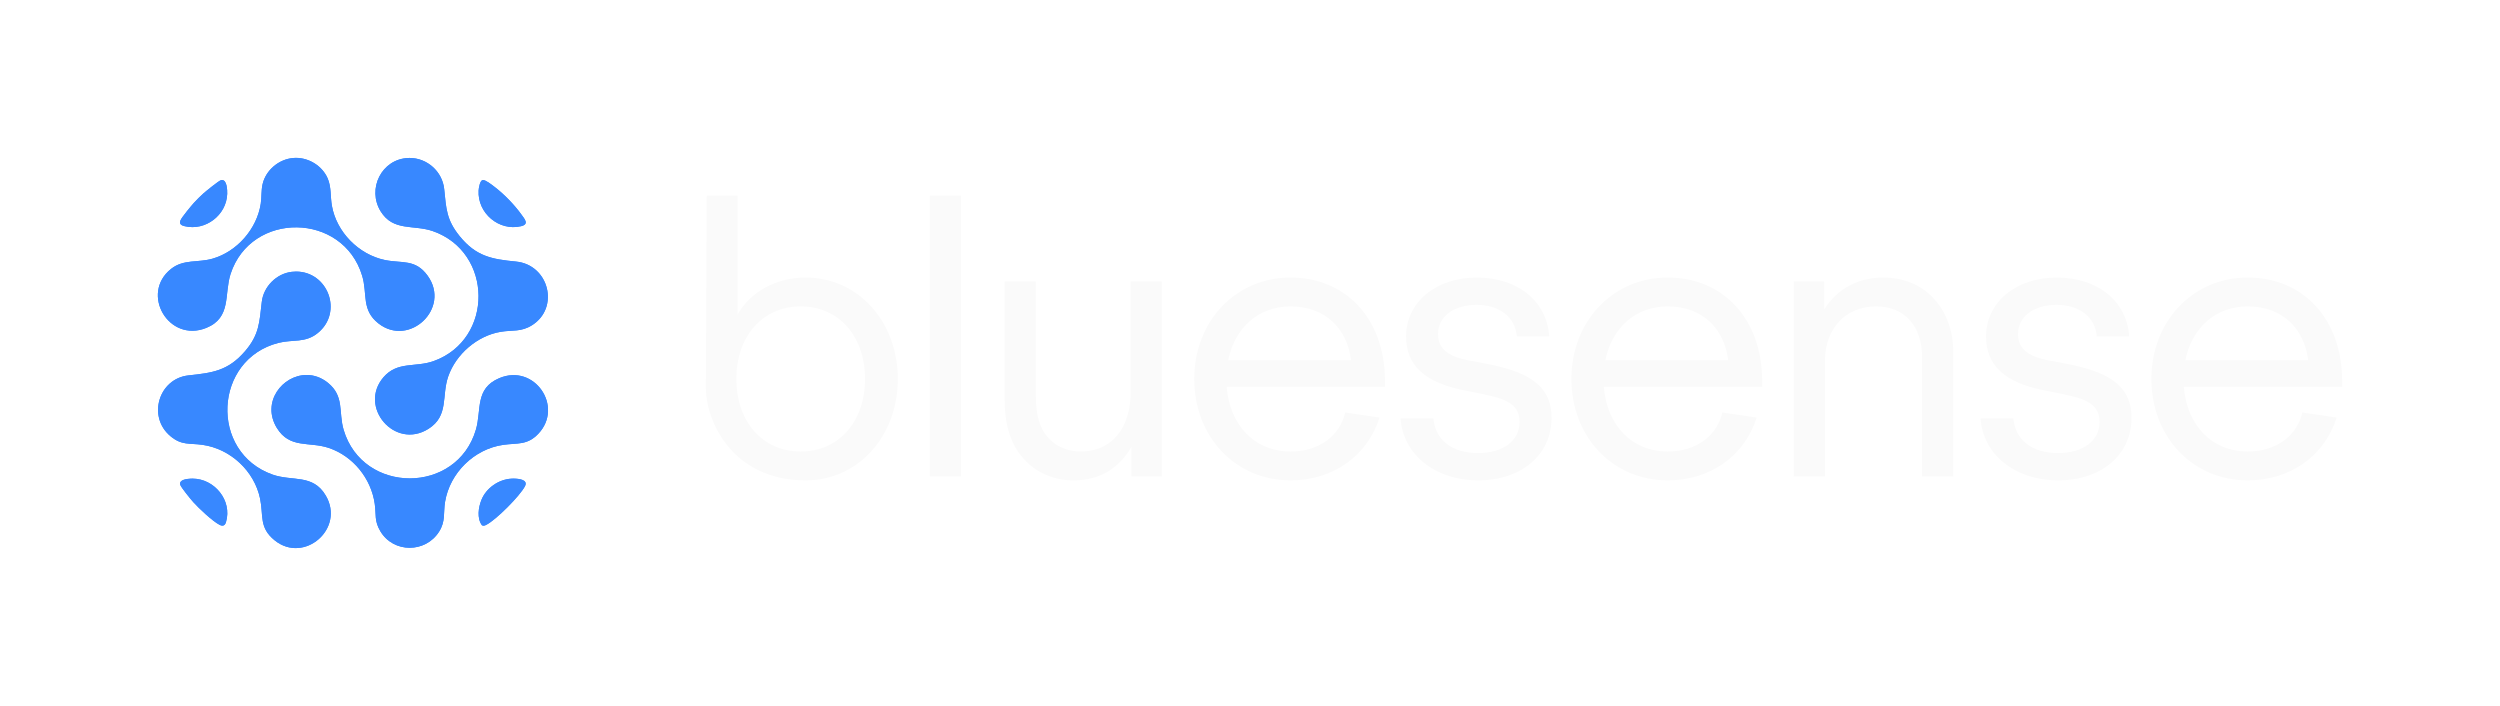
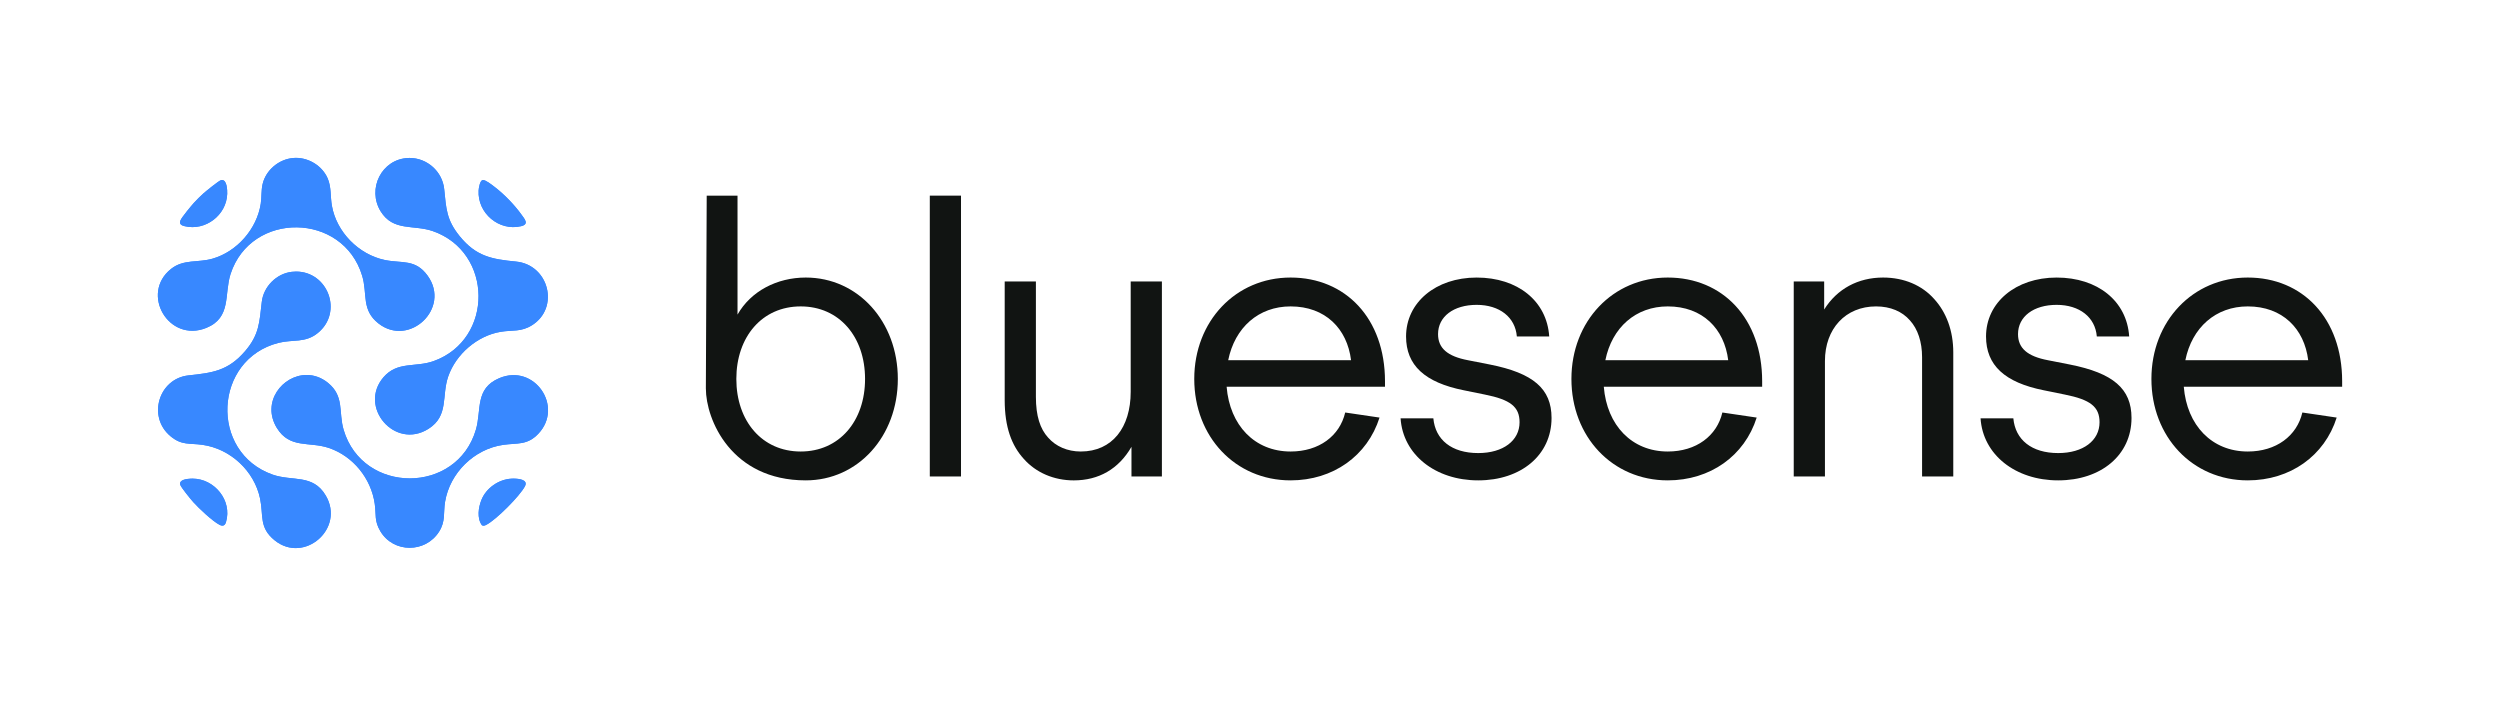
<svg xmlns="http://www.w3.org/2000/svg" id="Layer_1" data-name="Layer 1" viewBox="0 0 1922.05 542.77">
  <defs>
    <style>
      .cls-1 {
        clip-path: url(#clippath-1);
      }

      .cls-2 {
        clip-path: url(#clippath-3);
      }

      .cls-3 {
        clip-path: url(#clippath-4);
      }

      .cls-4 {
        clip-path: url(#clippath-2);
      }

      .cls-5 {
        clip-path: url(#clippath-7);
      }

      .cls-6 {
        clip-path: url(#clippath-6);
      }

      .cls-7 {
        clip-path: url(#clippath-5);
      }

      .cls-8 {
-         fill: #fafafa;
+         fill: #111412;
      }

      .cls-9 {
        fill: #3888ff;
      }

      .cls-10 {
        clip-path: url(#clippath);
      }
    </style>
    <clipPath id="clippath">
      <path class="cls-9" d="M225.36,121.48c-10.98.94-20.95,9.28-23.47,20.04-1.16,4.98-.64,10.02-1.43,15.14-2.99,19.36-18.2,36.79-37.05,42.21-11.31,3.25-22.3.21-31.96,7.92-23.8,19.02-1.76,57.03,27.18,45.3,19.49-7.9,13.63-26.05,18.64-41.45,15.78-48.47,86.45-47.62,101.18,1.43,4.2,13.98-.8,26.2,12.57,36.64,23.69,18.48,55.77-11.76,37.77-36.72-9.45-13.1-19.68-9.33-32.96-12.11-20.07-4.2-37.1-21.45-40.66-41.7-1.25-7.1-.34-14.36-3.26-21.07-4.13-9.46-14.14-15.73-24.41-15.73-.71,0-1.42.03-2.13.09" />
    </clipPath>
    <clipPath id="clippath-1">
      <path class="cls-9" d="M313.98,121.46c-20.6.73-32.03,23.82-21.25,41.14,9.61,15.45,25.27,10,39.88,15.04,46.74,16.14,47.12,83.35.77,99.98-13.97,5.01-27.77-.01-38.46,12.31-19.75,22.75,8.57,56.25,34.56,39.72,15.76-10.03,9.91-25.28,15.14-40.28,5.97-17.12,22.33-31.27,40.33-34.27,9.02-1.5,15.59.26,24-5.01,21.52-13.48,13.08-46.54-12.25-49-18.66-1.81-30.7-4.02-43.24-19.45-10.19-12.54-10.38-21.01-11.94-36.23-1.39-13.52-13.1-23.97-26.62-23.97-.31,0-.62,0-.92.02" />
    </clipPath>
    <clipPath id="clippath-2">
      <path class="cls-9" d="M224.32,208.99c-11.73,1.32-21.69,11.34-23.05,23.05-1.86,15.89-1.91,25.32-13.08,38.19-12.95,14.91-24.87,16.41-43.27,18.38-22.79,2.44-31.78,31.59-14.01,46.62,8.74,7.39,14.63,5.33,24.82,6.78,21.45,3.05,39.76,20.07,44.21,41.26,2.76,13.19-.99,22.32,11.3,32.21,22.57,18.15,54.24-9.06,39.19-34.52-9.89-16.74-25.58-10.68-40.9-16.09-48.67-17.19-45.29-88.66,4.65-101.28,10.99-2.78,20.56.3,30.21-7.61,19.63-16.09,7.65-47.19-16.73-47.19-1.09,0-2.21.06-3.34.19" />
    </clipPath>
    <clipPath id="clippath-3">
      <path class="cls-9" d="M212.82,328.96c9.9,16.24,24.92,10.34,40,15.43,18.66,6.3,32.52,23.51,35.28,42.94,1.21,8.51-.45,13.03,4.31,21.07,10.05,16.97,34.73,16.91,45.19.31,5.1-8.11,3.17-14.25,4.58-22.87,3.66-22.27,22.38-40.66,44.75-43.83,10.81-1.54,18.4.49,26.95-8.53,19.77-20.85-2.99-54.23-30.06-42.73-18.88,8.02-13.5,24.39-17.94,39.56-14.62,50-87.01,49.92-101.69.13-4.01-13.6.73-25.77-12.05-36.12-5.2-4.21-10.89-6.03-16.38-6.03-18.61,0-35,20.91-22.94,40.68" />
    </clipPath>
    <clipPath id="clippath-4">
      <path class="cls-9" d="M370.91,138.49c-1.95.58-2.84,6.08-2.95,7.95-1,17.39,15.67,31.54,32.66,27.47,6.45-1.54,2.7-5.53.19-9.05-5.32-7.45-13.66-16-20.98-21.49-1.71-1.28-6.23-4.94-8.47-4.94-.16,0-.31.02-.45.06" />
    </clipPath>
    <clipPath id="clippath-5">
      <path class="cls-9" d="M169.91,138.52c-1.73.44-11.65,8.53-13.59,10.26-2.35,2.11-5.16,4.89-7.27,7.23-2.05,2.28-9.48,11.19-10.34,13.5-1.07,2.87.88,3.82,3.32,4.41,15.89,3.81,32.13-8.52,32.67-24.9.09-2.85-.2-10.61-3.99-10.61-.25,0-.52.03-.8.11" />
    </clipPath>
    <clipPath id="clippath-6">
      <path class="cls-9" d="M146.63,368c-2.74.15-9.1.69-8.08,4.64.5,1.93,8.17,11.32,9.99,13.34,4.24,4.71,14.88,14.78,20.29,17.53,2.53,1.29,4.14.56,4.94-2.16,4.92-16.61-8.93-33.38-25.78-33.38-.45,0-.9.01-1.35.04" />
    </clipPath>
    <clipPath id="clippath-7">
      <path class="cls-9" d="M393.24,368c-9.83.53-19.42,7.17-23.09,16.29-2.35,5.84-3.61,14.23.39,19.56,1.22.6,2.19.22,3.3-.34,7.54-3.82,25.94-22.24,29.79-29.77,2.52-4.93-4.62-5.78-8.85-5.78-.58,0-1.1.01-1.54.04" />
    </clipPath>
  </defs>
  <g>
    <g>
      <path class="cls-9" d="M225.36,121.48c-10.98.94-20.95,9.28-23.47,20.04-1.16,4.98-.64,10.02-1.43,15.14-2.99,19.36-18.2,36.79-37.05,42.21-11.31,3.25-22.3.21-31.96,7.92-23.8,19.02-1.76,57.03,27.18,45.3,19.49-7.9,13.63-26.05,18.64-41.45,15.78-48.47,86.45-47.62,101.18,1.43,4.2,13.98-.8,26.2,12.57,36.64,23.69,18.48,55.77-11.76,37.77-36.72-9.45-13.1-19.68-9.33-32.96-12.11-20.07-4.2-37.1-21.45-40.66-41.7-1.25-7.1-.34-14.36-3.26-21.07-4.13-9.46-14.14-15.73-24.41-15.73-.71,0-1.42.03-2.13.09" />
      <g class="cls-10">
        <rect class="cls-9" x="107.65" y="121.38" width="239.14" height="145.81" />
      </g>
    </g>
    <g>
      <path class="cls-9" d="M313.98,121.46c-20.6.73-32.03,23.82-21.25,41.14,9.61,15.45,25.27,10,39.88,15.04,46.74,16.14,47.12,83.35.77,99.98-13.97,5.01-27.77-.01-38.46,12.31-19.75,22.75,8.57,56.25,34.56,39.72,15.76-10.03,9.91-25.28,15.14-40.28,5.97-17.12,22.33-31.27,40.33-34.27,9.02-1.5,15.59.26,24-5.01,21.52-13.48,13.08-46.54-12.25-49-18.66-1.81-30.7-4.02-43.24-19.45-10.19-12.54-10.38-21.01-11.94-36.23-1.39-13.52-13.1-23.97-26.62-23.97-.31,0-.62,0-.92.02" />
      <g class="cls-1">
        <rect class="cls-9" x="275.17" y="121.44" width="155.31" height="224.73" />
      </g>
    </g>
    <g>
      <path class="cls-9" d="M224.32,208.99c-11.73,1.32-21.69,11.34-23.05,23.05-1.86,15.89-1.91,25.32-13.08,38.19-12.95,14.91-24.87,16.41-43.27,18.38-22.79,2.44-31.78,31.59-14.01,46.62,8.74,7.39,14.63,5.33,24.82,6.78,21.45,3.05,39.76,20.07,44.21,41.26,2.76,13.19-.99,22.32,11.3,32.21,22.57,18.15,54.24-9.06,39.19-34.52-9.89-16.74-25.58-10.68-40.9-16.09-48.67-17.19-45.29-88.66,4.65-101.28,10.99-2.78,20.56.3,30.21-7.61,19.63-16.09,7.65-47.19-16.73-47.19-1.09,0-2.21.06-3.34.19" />
      <g class="cls-4">
        <rect class="cls-9" x="113.14" y="208.8" width="152.34" height="224.84" />
      </g>
    </g>
    <g>
      <path class="cls-9" d="M212.82,328.96c9.9,16.24,24.92,10.34,40,15.43,18.66,6.3,32.52,23.51,35.28,42.94,1.21,8.51-.45,13.03,4.31,21.07,10.05,16.97,34.73,16.91,45.19.31,5.1-8.11,3.17-14.25,4.58-22.87,3.66-22.27,22.38-40.66,44.75-43.83,10.81-1.54,18.4.49,26.95-8.53,19.77-20.85-2.99-54.23-30.06-42.73-18.88,8.02-13.5,24.39-17.94,39.56-14.62,50-87.01,49.92-101.69.13-4.01-13.6.73-25.77-12.05-36.12-5.2-4.21-10.89-6.03-16.38-6.03-18.61,0-35,20.91-22.94,40.68" />
      <g class="cls-2">
        <rect class="cls-9" x="200.77" y="279.25" width="232.89" height="146.13" />
      </g>
    </g>
    <g>
      <path class="cls-9" d="M370.91,138.49c-1.95.58-2.84,6.08-2.95,7.95-1,17.39,15.67,31.54,32.66,27.47,6.45-1.54,2.7-5.53.19-9.05-5.32-7.45-13.66-16-20.98-21.49-1.71-1.28-6.23-4.94-8.47-4.94-.16,0-.31.02-.45.06" />
      <g class="cls-3">
        <rect class="cls-9" x="366.97" y="138.43" width="40.11" height="39.55" />
      </g>
    </g>
    <g>
      <path class="cls-9" d="M169.91,138.52c-1.73.44-11.65,8.53-13.59,10.26-2.35,2.11-5.16,4.89-7.27,7.23-2.05,2.28-9.48,11.19-10.34,13.5-1.07,2.87.88,3.82,3.32,4.41,15.89,3.81,32.13-8.52,32.67-24.9.09-2.85-.2-10.61-3.99-10.61-.25,0-.52.03-.8.11" />
      <g class="cls-7">
        <rect class="cls-9" x="137.64" y="138.41" width="37.15" height="39.31" />
      </g>
    </g>
    <g>
      <path class="cls-9" d="M146.63,368c-2.74.15-9.1.69-8.08,4.64.5,1.93,8.17,11.32,9.99,13.34,4.24,4.71,14.88,14.78,20.29,17.53,2.53,1.29,4.14.56,4.94-2.16,4.92-16.61-8.93-33.38-25.78-33.38-.45,0-.9.01-1.35.04" />
      <g class="cls-6">
        <rect class="cls-9" x="137.52" y="367.96" width="41.15" height="36.83" />
      </g>
    </g>
    <g>
      <path class="cls-9" d="M393.24,368c-9.83.53-19.42,7.17-23.09,16.29-2.35,5.84-3.61,14.23.39,19.56,1.22.6,2.19.22,3.3-.34,7.54-3.82,25.94-22.24,29.79-29.77,2.52-4.93-4.62-5.78-8.85-5.78-.58,0-1.1.01-1.54.04" />
      <g class="cls-5">
        <rect class="cls-9" x="366.54" y="367.96" width="39.61" height="36.49" />
      </g>
    </g>
  </g>
  <g>
    <path class="cls-8" d="M542.68,298.74l.65-148.33h23.69v91.46c10.2-17.99,30.29-28.49,52.48-28.49,40.19,0,70.77,33.89,70.77,77.97s-30.59,77.97-70.77,77.97c-57.41,0-76.81-46.87-76.81-70.58M665.07,291.35c0-32.39-19.79-55.78-49.48-55.78s-49.48,23.39-49.48,55.78,19.79,55.78,49.48,55.78,49.48-23.39,49.48-55.78" />
    <rect class="cls-8" x="714.85" y="150.41" width="23.99" height="215.91" />
    <path class="cls-8" d="M787.12,352.82c-9.3-10.2-14.69-24.29-14.69-45.28v-91.16h23.99v88.76c0,14.7,3.3,24.59,9.3,31.19,6,6.9,14.99,10.8,25.19,10.8,24.29,0,38.39-18.59,38.39-45.88v-84.86h23.99v149.94h-23.39v-22.79c-9.89,17.09-25.19,25.79-44.38,25.79-15.29,0-29.09-6-38.38-16.49" />
    <path class="cls-8" d="M918.17,291.35c0-44.38,31.79-77.97,74.07-77.97s72.57,31.49,72.57,79.77v4.2h-121.75c2.4,29.69,21.59,49.78,49.18,49.78,21.89,0,37.78-11.99,41.98-29.99l26.39,3.9c-9.3,29.39-35.68,48.28-68.37,48.28-42.58,0-74.07-33.58-74.07-77.97M1038.72,276.95c-3-24.29-19.79-41.38-46.48-41.38-24.59,0-42.88,16.19-47.98,41.38h94.46Z" />
    <path class="cls-8" d="M1076.8,321.64h25.19c1.5,16.49,14.09,26.69,34.49,26.69,19.19,0,31.79-9.6,31.79-23.69,0-12-7.2-17.39-26.69-21.29l-16.19-3.3c-29.99-6-44.38-19.19-44.38-41.38,0-26.09,22.79-45.28,54.28-45.28s53.98,17.99,55.78,45.28h-24.89c-1.2-14.7-13.19-24.29-30.89-24.29s-29.69,9-29.69,22.49c0,10.8,7.2,17.09,23.09,20.09l16.79,3.3c33.29,6.6,47.38,18.59,47.38,41.08,0,28.49-23.39,47.98-56.38,47.98s-57.88-19.8-59.68-47.68" />
    <path class="cls-8" d="M1208.14,291.35c0-44.38,31.79-77.97,74.07-77.97s72.57,31.49,72.57,79.77v4.2h-121.75c2.4,29.69,21.59,49.78,49.18,49.78,21.89,0,37.78-11.99,41.98-29.99l26.39,3.9c-9.3,29.39-35.68,48.28-68.37,48.28-42.58,0-74.07-33.58-74.07-77.97M1328.69,276.95c-3-24.29-19.79-41.38-46.48-41.38-24.59,0-42.88,16.19-47.98,41.38h94.46Z" />
    <path class="cls-8" d="M1379.07,216.38h23.39v21.59c9.9-15.89,26.09-24.59,45.28-24.59,16.19,0,29.99,6,39.29,16.49,9.3,10.19,14.69,24.29,14.69,41.08v95.36h-23.99v-91.76c0-11.69-3.3-21.59-9.3-28.19-6-6.9-14.99-10.79-26.09-10.79-23.39,0-39.29,17.09-39.29,41.98v88.76h-23.99v-149.94Z" />
    <path class="cls-8" d="M1522.71,321.64h25.19c1.5,16.49,14.09,26.69,34.48,26.69,19.19,0,31.79-9.6,31.79-23.69,0-12-7.2-17.39-26.69-21.29l-16.2-3.3c-29.99-6-44.38-19.19-44.38-41.38,0-26.09,22.79-45.28,54.28-45.28s53.98,17.99,55.78,45.28h-24.89c-1.2-14.7-13.19-24.29-30.89-24.29s-29.69,9-29.69,22.49c0,10.8,7.2,17.09,23.09,20.09l16.79,3.3c33.29,6.6,47.38,18.59,47.38,41.08,0,28.49-23.39,47.98-56.38,47.98s-57.88-19.8-59.68-47.68" />
    <path class="cls-8" d="M1654.05,291.35c0-44.38,31.79-77.97,74.07-77.97s72.57,31.49,72.57,79.77v4.2h-121.75c2.4,29.69,21.59,49.78,49.18,49.78,21.89,0,37.78-11.99,41.98-29.99l26.39,3.9c-9.3,29.39-35.68,48.28-68.37,48.28-42.58,0-74.07-33.58-74.07-77.97M1774.6,276.95c-3-24.29-19.79-41.38-46.48-41.38-24.59,0-42.88,16.19-47.98,41.38h94.46Z" />
  </g>
</svg>
